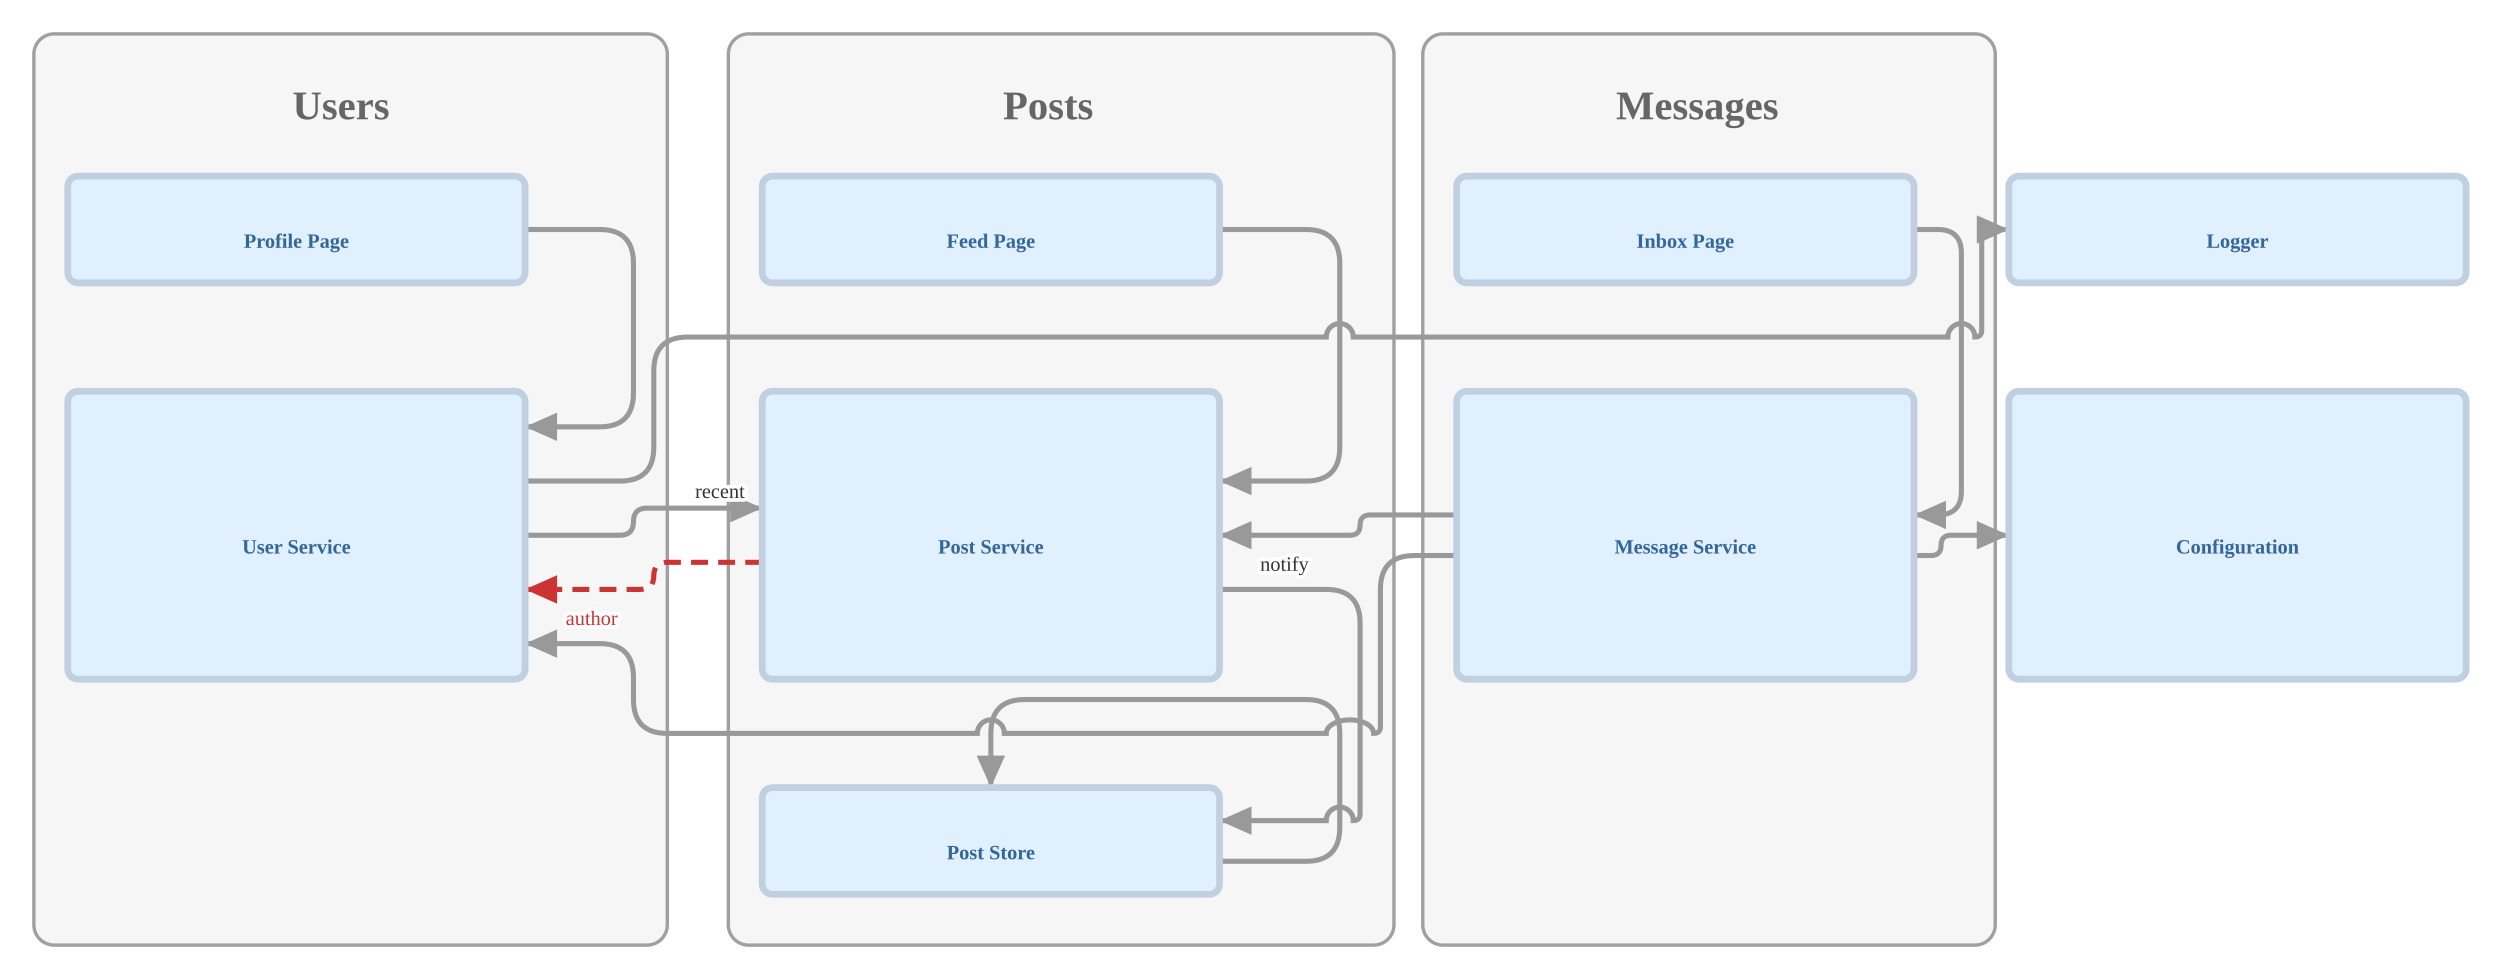
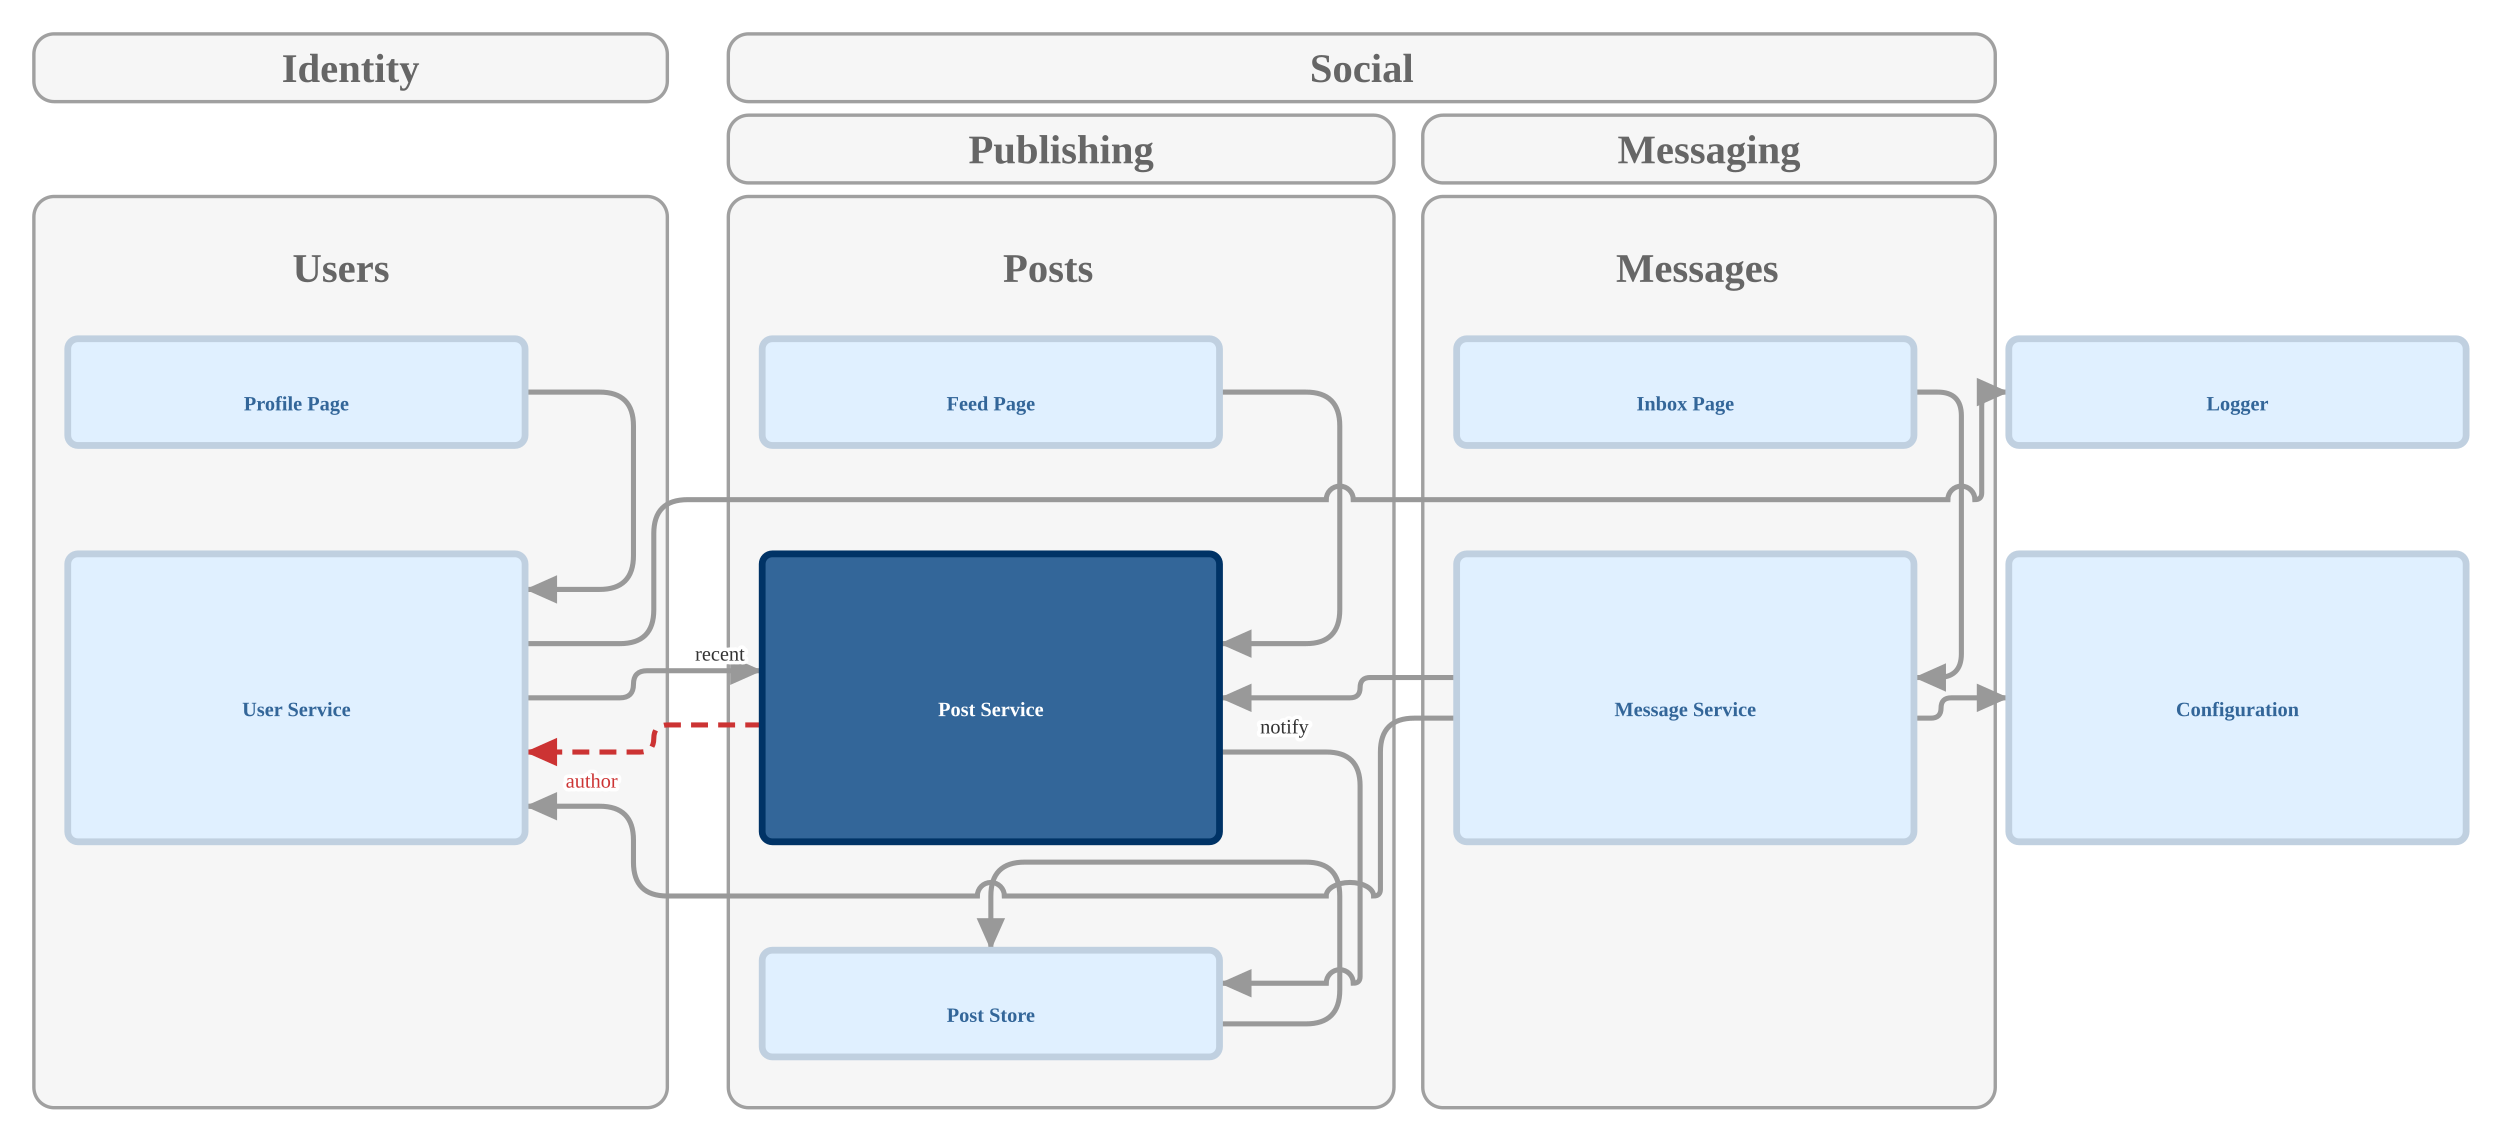
- <svg xmlns="http://www.w3.org/2000/svg" viewBox="0 -64 1476 578" width="1476" height="578">
+ <svg xmlns="http://www.w3.org/2000/svg" viewBox="0 -160 1476 674" width="1476" height="674">
  <defs>
    <style>
.gradia-3167da4d { fill: none; stroke: var(--gradia-color-edge-line, #999999); stroke-width: 3 }
.gradia-6c7500cd { fill: var(--gradia-color-edge-line, #999999) }
.gradia-d9926a5f { fill: none; stroke: var(--gradia-color-mark-violation, #cc3333); stroke-width: 3; stroke-dasharray: 10 6 }
.gradia-fea79086 { fill: var(--gradia-color-mark-violation, #cc3333) }
.gradia-f8346d44 { font-family: var(--gradia-font-family, 'Helvetica'), ui-sans-serif, -apple-system, Helvetica, Arial, sans-serif; font-size: var(--gradia-size-font-edge, 16px); fill: var(--gradia-color-mark-violation, #cc3333); stroke: var(--gradia-color-edge-halo, #ffffff); stroke-width: 4.5; paint-order: stroke; stroke-linejoin: round }
.gradia-874272fb { font-family: var(--gradia-font-family, 'Helvetica'), ui-sans-serif, -apple-system, Helvetica, Arial, sans-serif; font-size: var(--gradia-size-font-edge, 16px); fill: var(--gradia-color-edge-name, #333333); stroke: var(--gradia-color-edge-halo, #ffffff); stroke-width: 4.5; paint-order: stroke; stroke-linejoin: round }
.gradia-17299245 { font-family: var(--gradia-font-family, 'Helvetica'), ui-sans-serif, -apple-system, Helvetica, Arial, sans-serif; font-size: var(--gradia-size-font-edge, 16px); text-anchor: middle; fill: var(--gradia-color-edge-name, #333333); stroke: var(--gradia-color-edge-halo, #ffffff); stroke-width: 4.5; paint-order: stroke; stroke-linejoin: round }
.gradia-c318c042 { fill: var(--gradia-color-node-regular-box, #e0f0ff); stroke: var(--gradia-color-node-regular-border, #c0d0e0); stroke-width: 4 }
.gradia-f36ab1ca { font-family: var(--gradia-font-family, 'Helvetica'), ui-sans-serif, -apple-system, Helvetica, Arial, sans-serif; font-size: var(--gradia-size-font-node, 30px); font-weight: 600; text-anchor: middle; fill: var(--gradia-color-node-regular-name, #336699) }
+ .gradia-92e1c07c { fill: var(--gradia-color-node-primary-box, #336699); stroke: var(--gradia-color-node-primary-border, #003366); stroke-width: 4 }
+ .gradia-034f2f83 { font-family: var(--gradia-font-family, 'Helvetica'), ui-sans-serif, -apple-system, Helvetica, Arial, sans-serif; font-size: var(--gradia-size-font-node, 30px); font-weight: 600; text-anchor: middle; fill: var(--gradia-color-node-primary-name, #ffffff) }
.gradia-2091c3b2 { fill: var(--gradia-color-container-box, #f6f6f6); stroke: var(--gradia-color-container-border, #a0a0a0); stroke-width: 2 }
.gradia-a062cd18 { font-family: var(--gradia-font-family, 'Helvetica'), ui-sans-serif, -apple-system, Helvetica, Arial, sans-serif; font-size: 24px; font-weight: 600; fill: var(--gradia-color-container-name, #666666) }
</style>
-     <marker id="gradia-c3847ee47d37-arrow" viewBox="0 0 10 10" refX="9" refY="5" markerWidth="21" markerHeight="21" markerUnits="userSpaceOnUse" orient="auto-start-reverse">
+     <marker id="gradia-0ecf91e7c2b7-arrow" viewBox="0 0 10 10" refX="9" refY="5" markerWidth="21" markerHeight="21" markerUnits="userSpaceOnUse" orient="auto-start-reverse">
      <path d="M 0 1 L 9 5 L 0 9 z" class="gradia-6c7500cd" />
    </marker>
-     <marker id="gradia-c3847ee47d37-alert" viewBox="0 0 10 10" refX="9" refY="5" markerWidth="21" markerHeight="21" markerUnits="userSpaceOnUse" orient="auto-start-reverse">
+     <marker id="gradia-0ecf91e7c2b7-alert" viewBox="0 0 10 10" refX="9" refY="5" markerWidth="21" markerHeight="21" markerUnits="userSpaceOnUse" orient="auto-start-reverse">
      <path d="M 0 1 L 9 5 L 0 9 z" class="gradia-fea79086" />
    </marker>
  </defs>
  <path d="M 20 -44 m 12 0 h 350 a 12 12 0 0 1 12 12 v 514 a 12 12 0 0 1 -12 12 h -350 a 12 12 0 0 1 -12 -12 v -514 a 12 12 0 0 1 12 -12 z" class="gradia-2091c3b2" />
  <path d="M 430 -44 m 12 0 h 369 a 12 12 0 0 1 12 12 v 514 a 12 12 0 0 1 -12 12 h -369 a 12 12 0 0 1 -12 -12 v -514 a 12 12 0 0 1 12 -12 z" class="gradia-2091c3b2" />
  <path d="M 840 -44 m 12 0 h 314 a 12 12 0 0 1 12 12 v 514 a 12 12 0 0 1 -12 12 h -314 a 12 12 0 0 1 -12 -12 v -514 a 12 12 0 0 1 12 -12 z" class="gradia-2091c3b2" />
-   <path d="M 310 71.5 L 354 71.5 Q 374 71.5 374 91.5 L 374 168 Q 374 188 354 188 L 310 188" class="gradia-3167da4d" marker-end="url(#gradia-c3847ee47d37-arrow)" />
-   <path d="M 310 252 L 366 252 Q 374 252 374 244 L 374 244 Q 374 236 382 236 L 450 236" class="gradia-3167da4d" marker-end="url(#gradia-c3847ee47d37-arrow)" />
-   <path d="M 720 71.5 L 771 71.5 Q 791 71.5 791 91.5 L 791 200 Q 791 220 771 220 L 720 220" class="gradia-3167da4d" marker-end="url(#gradia-c3847ee47d37-arrow)" />
-   <path d="M 720 284 L 783 284 Q 803 284 803 304 L 803 416.5 Q 803 420.5 799 420.5 L 799 420.5 A 8 8 0 0 0 783 420.5 L 720 420.5" class="gradia-3167da4d" marker-end="url(#gradia-c3847ee47d37-arrow)" />
-   <path d="M 450 268 L 394 268 Q 386 268 386 276 L 386 276 Q 386 284 378 284 L 310 284" class="gradia-d9926a5f" marker-end="url(#gradia-c3847ee47d37-alert)" />
-   <path d="M 1130 71.5 L 1144 71.5 Q 1158 71.5 1158 85.5 L 1158 226 Q 1158 240 1144 240 L 1130 240" class="gradia-3167da4d" marker-end="url(#gradia-c3847ee47d37-arrow)" />
-   <path d="M 860 264 L 835 264 Q 815 264 815 284 L 815 365 Q 815 369 811 369 L 811 369 A 14 8 0 0 0 783 369 L 593 369 A 8 8 0 0 0 577 369 L 394 369 Q 374 369 374 349 L 374 336 Q 374 316 354 316 L 310 316" class="gradia-3167da4d" marker-end="url(#gradia-c3847ee47d37-arrow)" />
-   <path d="M 860 240 L 809 240 Q 803 240 803 246 L 803 246 Q 803 252 797 252 L 720 252" class="gradia-3167da4d" marker-end="url(#gradia-c3847ee47d37-arrow)" />
-   <path d="M 720 444.5 L 771 444.5 Q 791 444.5 791 424.5 L 791 369 Q 791 349 771 349 L 605 349 Q 585 349 585 369 L 585 401" class="gradia-3167da4d" marker-end="url(#gradia-c3847ee47d37-arrow)" />
-   <path d="M 310 220 L 366 220 Q 386 220 386 200 L 386 155 Q 386 135 406 135 L 783 135 A 8 8 0 0 1 799 135 L 1150 135 A 8 8 0 0 1 1166 135 L 1166 135 Q 1170 135 1170 131 L 1170 79.5 Q 1170 71.5 1178 71.5 L 1186 71.5" class="gradia-3167da4d" marker-end="url(#gradia-c3847ee47d37-arrow)" />
-   <path d="M 1130 264 L 1140 264 Q 1146 264 1146 258 L 1146 258 Q 1146 252 1152 252 L 1186 252" class="gradia-3167da4d" marker-end="url(#gradia-c3847ee47d37-arrow)" />
+   <path d="M 20 -140 m 12 0 h 350 a 12 12 0 0 1 12 12 v 16 a 12 12 0 0 1 -12 12 h -350 a 12 12 0 0 1 -12 -12 v -16 a 12 12 0 0 1 12 -12 z" class="gradia-2091c3b2" />
+   <path d="M 430 -140 m 12 0 h 724 a 12 12 0 0 1 12 12 v 16 a 12 12 0 0 1 -12 12 h -724 a 12 12 0 0 1 -12 -12 v -16 a 12 12 0 0 1 12 -12 z" class="gradia-2091c3b2" />
+   <path d="M 430 -92 m 12 0 h 369 a 12 12 0 0 1 12 12 v 16 a 12 12 0 0 1 -12 12 h -369 a 12 12 0 0 1 -12 -12 v -16 a 12 12 0 0 1 12 -12 z" class="gradia-2091c3b2" />
+   <path d="M 840 -92 m 12 0 h 314 a 12 12 0 0 1 12 12 v 16 a 12 12 0 0 1 -12 12 h -314 a 12 12 0 0 1 -12 -12 v -16 a 12 12 0 0 1 12 -12 z" class="gradia-2091c3b2" />
+   <path d="M 310 71.5 L 354 71.5 Q 374 71.5 374 91.5 L 374 168 Q 374 188 354 188 L 310 188" class="gradia-3167da4d" marker-end="url(#gradia-0ecf91e7c2b7-arrow)" />
+   <path d="M 310 252 L 366 252 Q 374 252 374 244 L 374 244 Q 374 236 382 236 L 450 236" class="gradia-3167da4d" marker-end="url(#gradia-0ecf91e7c2b7-arrow)" />
+   <path d="M 720 71.5 L 771 71.5 Q 791 71.5 791 91.5 L 791 200 Q 791 220 771 220 L 720 220" class="gradia-3167da4d" marker-end="url(#gradia-0ecf91e7c2b7-arrow)" />
+   <path d="M 720 284 L 783 284 Q 803 284 803 304 L 803 416.5 Q 803 420.5 799 420.5 L 799 420.5 A 8 8 0 0 0 783 420.5 L 720 420.5" class="gradia-3167da4d" marker-end="url(#gradia-0ecf91e7c2b7-arrow)" />
+   <path d="M 450 268 L 394 268 Q 386 268 386 276 L 386 276 Q 386 284 378 284 L 310 284" class="gradia-d9926a5f" marker-end="url(#gradia-0ecf91e7c2b7-alert)" />
+   <path d="M 1130 71.5 L 1144 71.5 Q 1158 71.5 1158 85.5 L 1158 226 Q 1158 240 1144 240 L 1130 240" class="gradia-3167da4d" marker-end="url(#gradia-0ecf91e7c2b7-arrow)" />
+   <path d="M 860 264 L 835 264 Q 815 264 815 284 L 815 365 Q 815 369 811 369 L 811 369 A 14 8 0 0 0 783 369 L 593 369 A 8 8 0 0 0 577 369 L 394 369 Q 374 369 374 349 L 374 336 Q 374 316 354 316 L 310 316" class="gradia-3167da4d" marker-end="url(#gradia-0ecf91e7c2b7-arrow)" />
+   <path d="M 860 240 L 809 240 Q 803 240 803 246 L 803 246 Q 803 252 797 252 L 720 252" class="gradia-3167da4d" marker-end="url(#gradia-0ecf91e7c2b7-arrow)" />
+   <path d="M 720 444.5 L 771 444.5 Q 791 444.5 791 424.5 L 791 369 Q 791 349 771 349 L 605 349 Q 585 349 585 369 L 585 401" class="gradia-3167da4d" marker-end="url(#gradia-0ecf91e7c2b7-arrow)" />
+   <path d="M 310 220 L 366 220 Q 386 220 386 200 L 386 155 Q 386 135 406 135 L 783 135 A 8 8 0 0 1 799 135 L 1150 135 A 8 8 0 0 1 1166 135 L 1166 135 Q 1170 135 1170 131 L 1170 79.5 Q 1170 71.5 1178 71.5 L 1186 71.5" class="gradia-3167da4d" marker-end="url(#gradia-0ecf91e7c2b7-arrow)" />
+   <path d="M 1130 264 L 1140 264 Q 1146 264 1146 258 L 1146 258 Q 1146 252 1152 252 L 1186 252" class="gradia-3167da4d" marker-end="url(#gradia-0ecf91e7c2b7-arrow)" />
  <rect x="40" y="40" width="270" height="63" rx="6" class="gradia-c318c042" />
  <text x="175" y="82.3" class="gradia-f36ab1ca">Profile Page</text>
  <rect x="40" y="167" width="270" height="170" rx="6" class="gradia-c318c042" />
  <text x="175" y="262.8" class="gradia-f36ab1ca">User Service</text>
  <rect x="450" y="40" width="270" height="63" rx="6" class="gradia-c318c042" />
  <text x="585" y="82.3" class="gradia-f36ab1ca">Feed Page</text>
-   <rect x="450" y="167" width="270" height="170" rx="6" class="gradia-c318c042" />
-   <text x="585" y="262.8" class="gradia-f36ab1ca">Post Service</text>
+   <rect x="450" y="167" width="270" height="170" rx="6" class="gradia-92e1c07c" />
+   <text x="585" y="262.8" class="gradia-034f2f83">Post Service</text>
  <rect x="450" y="401" width="270" height="63" rx="6" class="gradia-c318c042" />
  <text x="585" y="443.3" class="gradia-f36ab1ca">Post Store</text>
  <rect x="860" y="40" width="270" height="63" rx="6" class="gradia-c318c042" />
  <text x="995" y="82.3" class="gradia-f36ab1ca">Inbox Page</text>
  <rect x="860" y="167" width="270" height="170" rx="6" class="gradia-c318c042" />
  <text x="995" y="262.8" class="gradia-f36ab1ca">Message Service</text>
  <rect x="1186" y="40" width="270" height="63" rx="6" class="gradia-c318c042" />
  <text x="1321" y="82.3" class="gradia-f36ab1ca">Logger</text>
  <rect x="1186" y="167" width="270" height="170" rx="6" class="gradia-c318c042" />
  <text x="1321" y="262.8" class="gradia-f36ab1ca">Configuration</text>
  <text x="172.68" y="6.4" class="gradia-a062cd18">Users</text>
  <text x="592.18" y="6.4" class="gradia-a062cd18">Posts</text>
  <text x="954.088" y="6.4" class="gradia-a062cd18">Messages</text>
+   <text x="207" y="-111.6" text-anchor="middle" class="gradia-a062cd18">Identity</text>
+   <text x="804" y="-111.6" text-anchor="middle" class="gradia-a062cd18">Social</text>
+   <text x="626.5" y="-63.6" text-anchor="middle" class="gradia-a062cd18">Publishing</text>
+   <text x="1009" y="-63.6" text-anchor="middle" class="gradia-a062cd18">Messaging</text>
  <text x="334" y="305" class="gradia-f8346d44">author</text>
  <text x="744" y="273" class="gradia-874272fb">notify</text>
  <text x="425.04" y="230" class="gradia-17299245">recent</text>
</svg>
